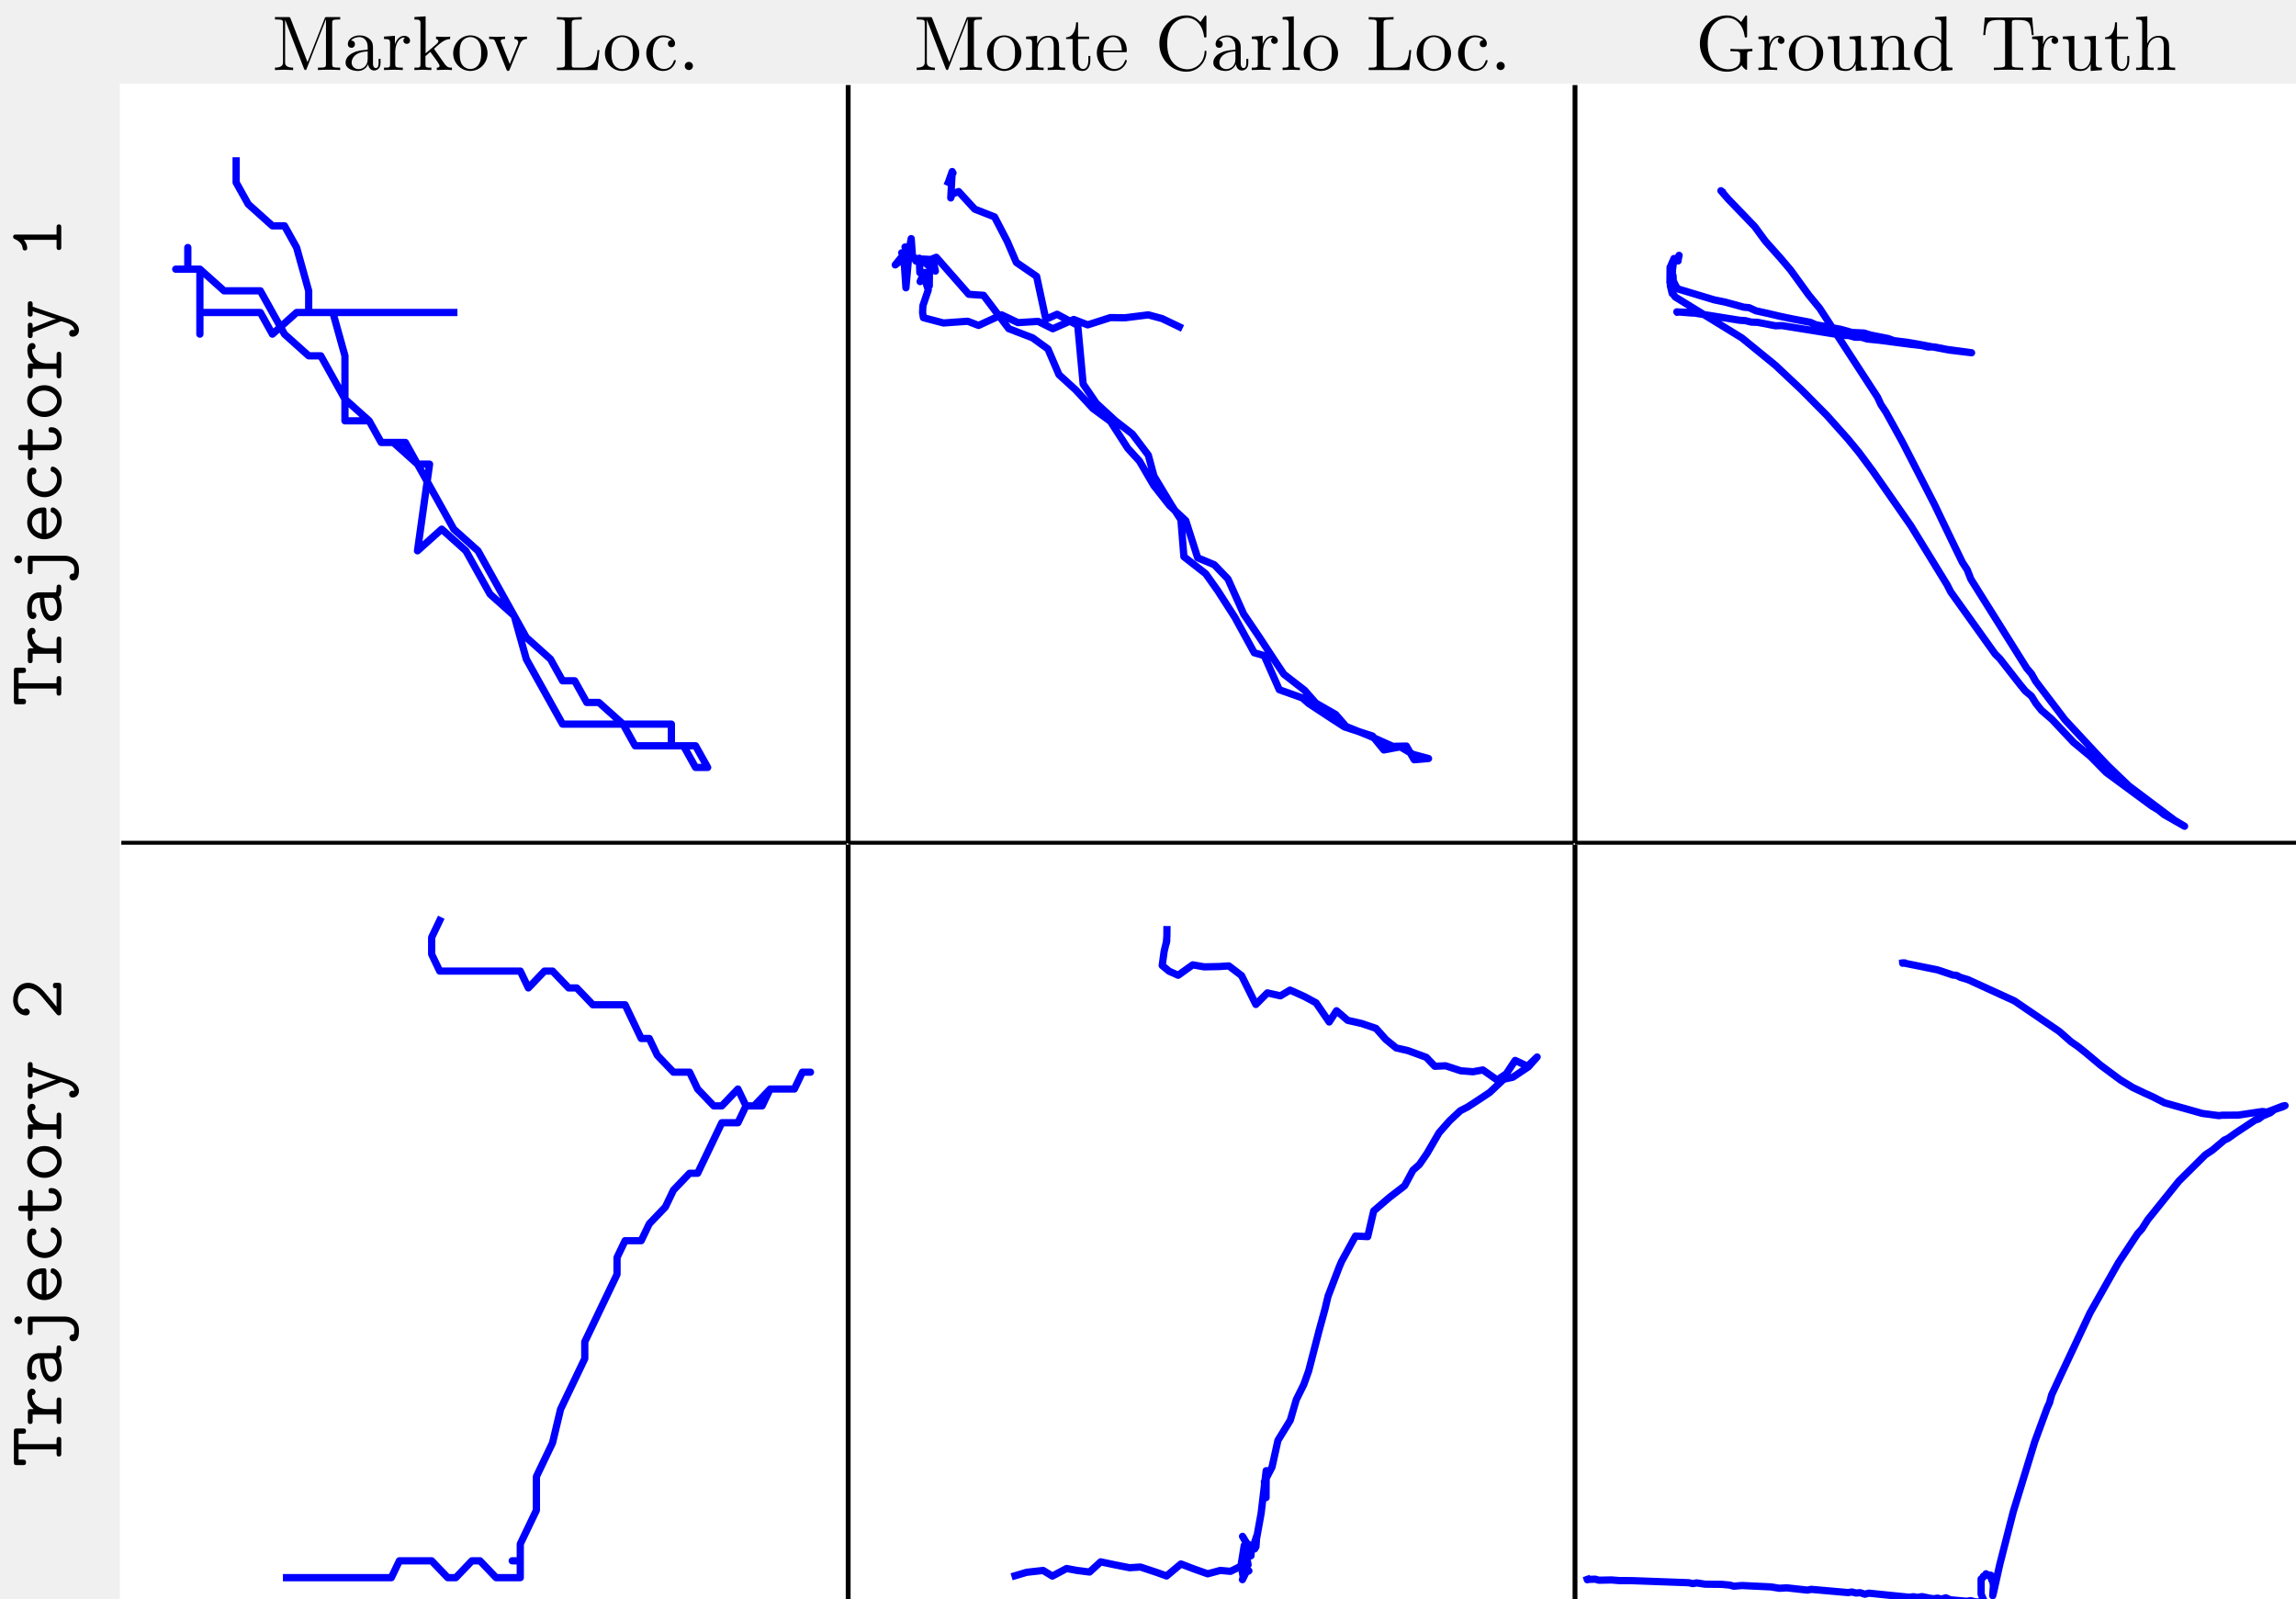
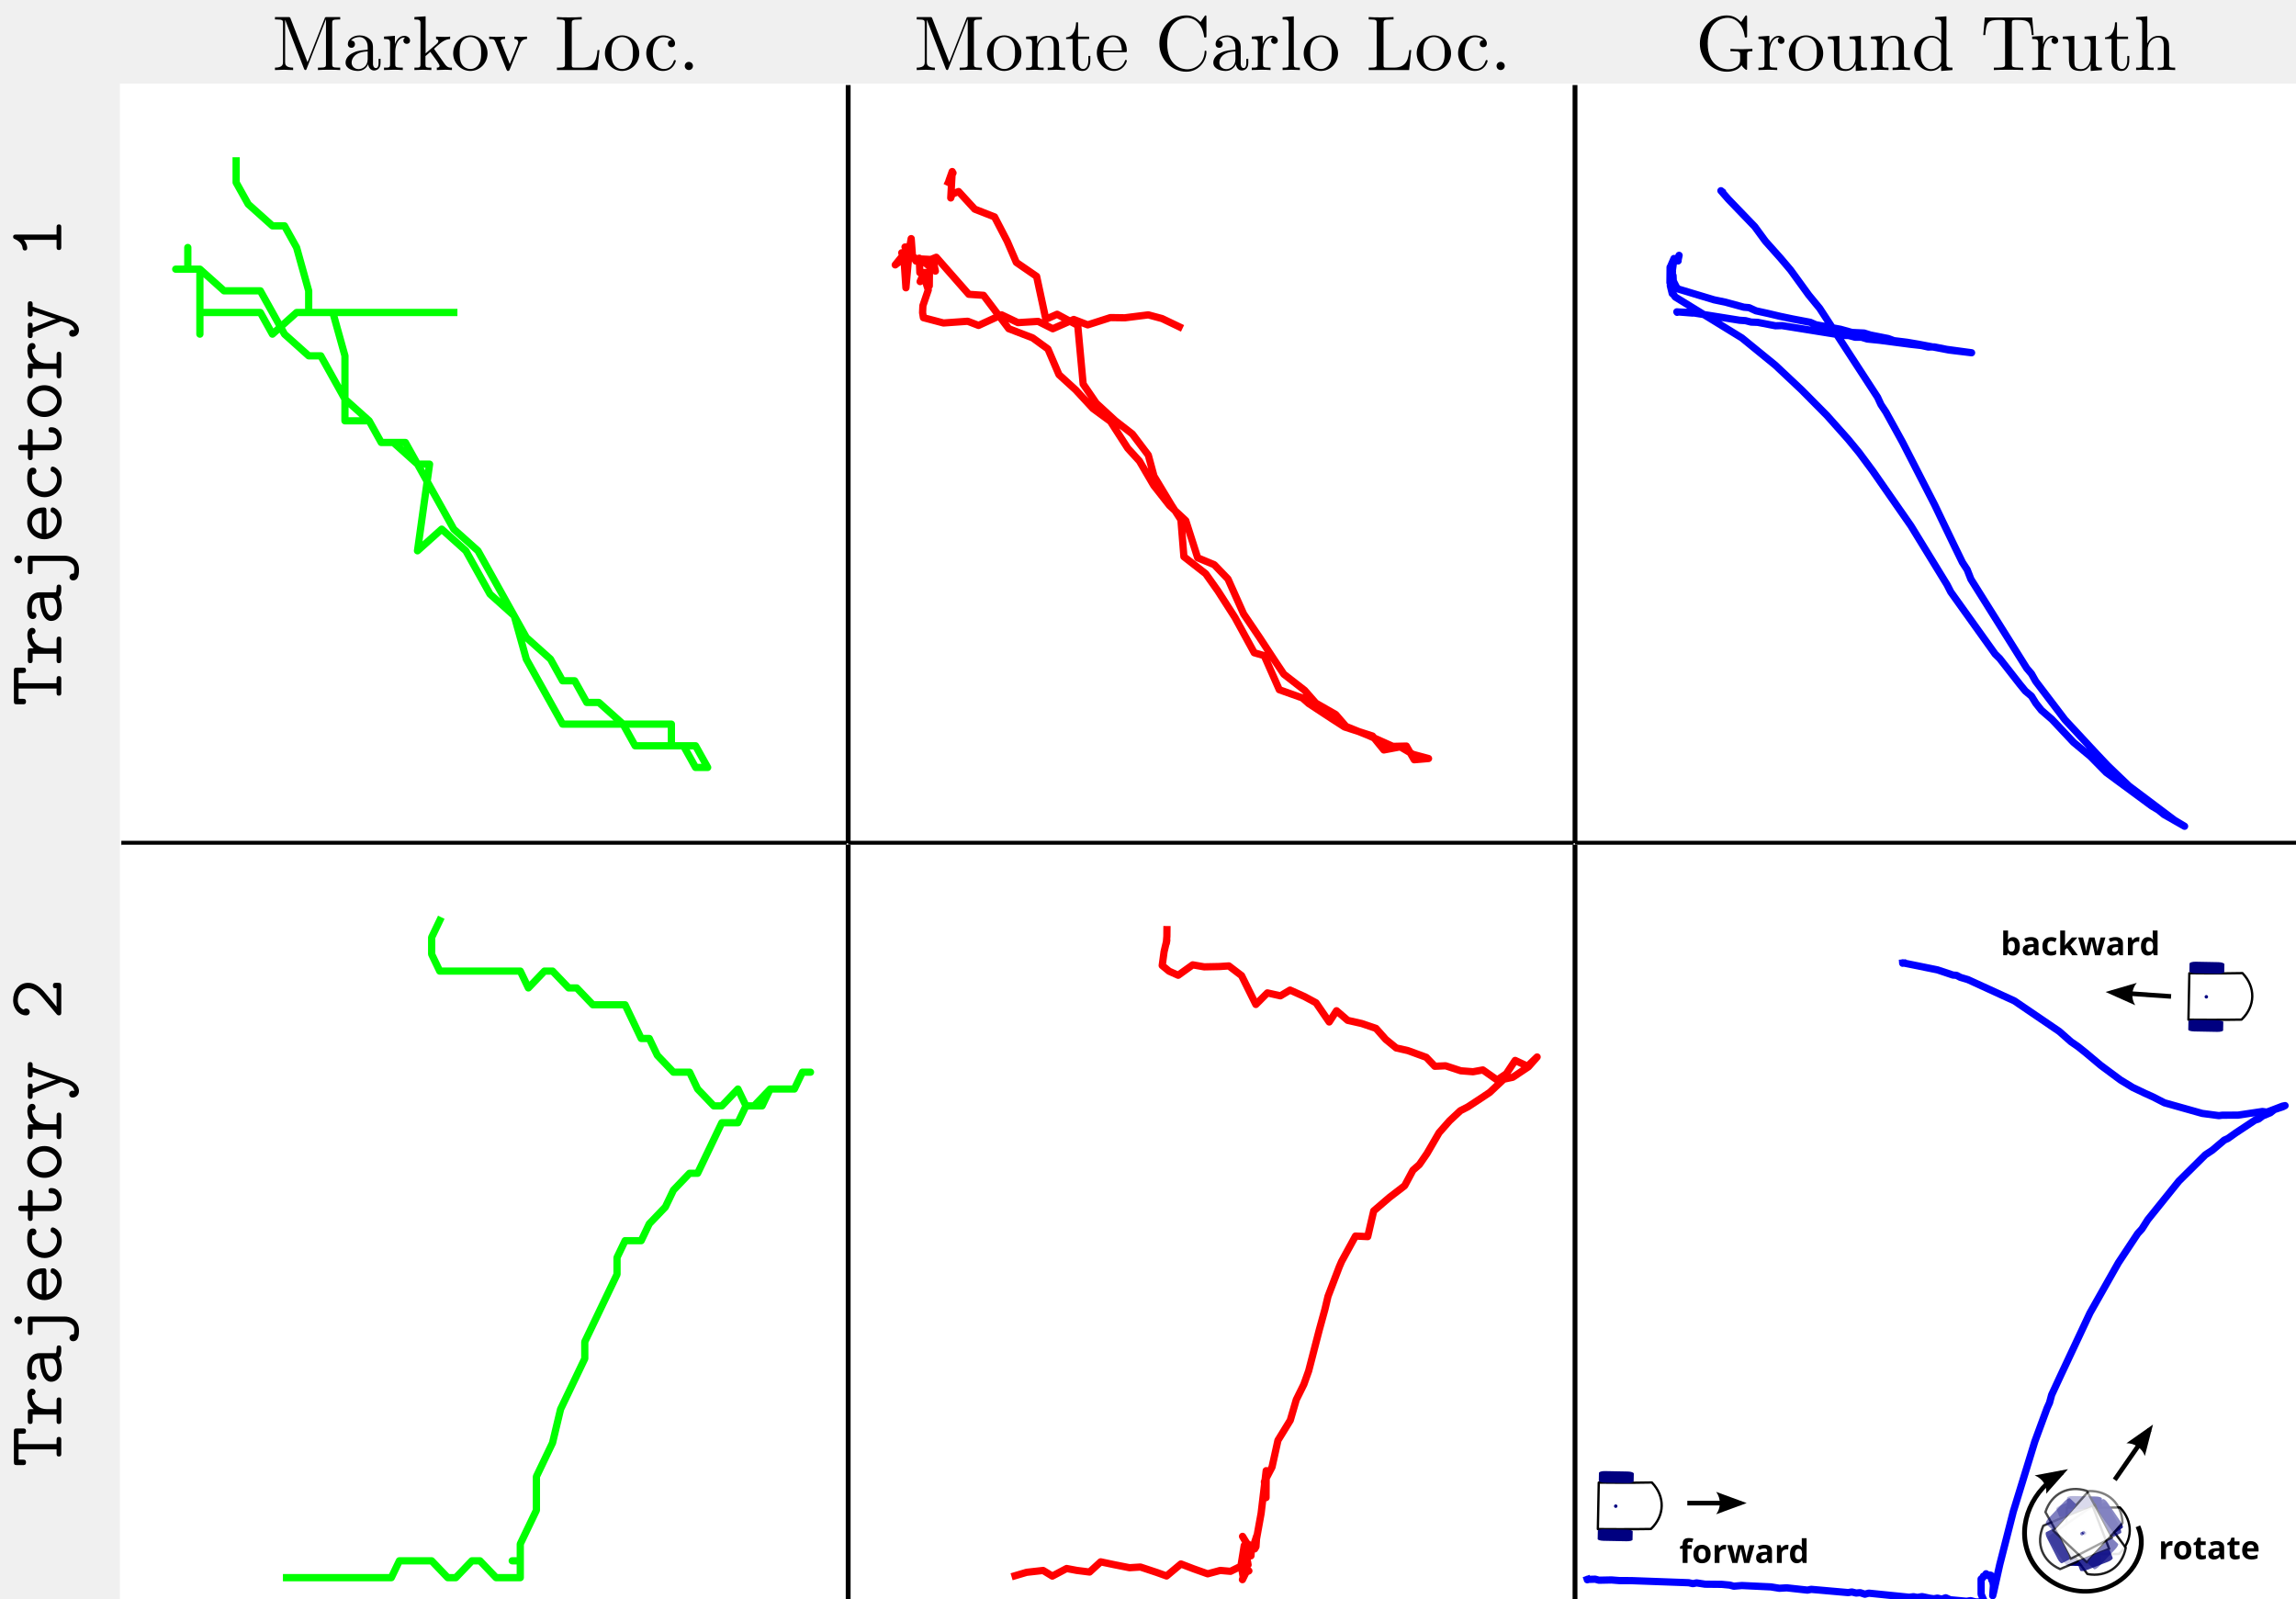
<svg xmlns="http://www.w3.org/2000/svg" height="165pt" version="1.1" viewBox="0 0 237 165" width="237pt" id="svg10149">
  <defs id="defs10151">
    <style type="text/css" id="style10153">
*{stroke-linecap:butt;stroke-linejoin:round;}
  </style>
+     <marker orient="auto" refY="0" refX="0" id="Arrow2Mend" style="overflow:visible">
+       <path id="path30488" style="fill-rule:evenodd;stroke-width:0.625;stroke-linejoin:round" d="M 8.719,4.034 -2.207,0.016 8.719,-4.002 c -1.745,2.372 -1.735,5.617 -6e-7,8.035 z" transform="scale(-0.6,-0.6)" />
+     </marker>
+     <marker orient="auto" refY="0" refX="0" id="Arrow2Mend-5" style="overflow:visible">
+       <path id="path30488-0" style="fill-rule:evenodd;stroke-width:0.625;stroke-linejoin:round" d="M 8.719,4.034 -2.207,0.016 8.719,-4.002 c -1.745,2.372 -1.735,5.617 -6e-7,8.035 z" transform="scale(-0.6,-0.6)" />
+     </marker>
+     <marker orient="auto" refY="0" refX="0" id="Arrow2Mend-0" style="overflow:visible">
+       <path id="path30488-5" style="fill-rule:evenodd;stroke-width:0.625;stroke-linejoin:round" d="M 8.719,4.034 -2.207,0.016 8.719,-4.002 c -1.745,2.372 -1.735,5.617 -6e-7,8.035 z" transform="scale(-0.6,-0.6)" />
+     </marker>
+     <marker orient="auto" refY="0" refX="0" id="marker4496" style="overflow:visible">
+       <path id="path4498" style="fill-rule:evenodd;stroke-width:0.625;stroke-linejoin:round" d="M 8.719,4.034 -2.207,0.016 8.719,-4.002 c -1.745,2.372 -1.735,5.617 -6e-7,8.035 z" transform="scale(-0.6,-0.6)" />
+     </marker>
  </defs>
  <g style="stroke-linecap:butt;stroke-linejoin:round" id="patch_1" transform="matrix(0.9479485,0,0,0.9479485,12.37212,8.624415)">
    <path id="path10157" style="fill:#ffffff;stroke-linecap:butt;stroke-linejoin:round" d="m 0,165.6 237.6,0 L 237.6,0 0,0 z" />
  </g>
  <g id="patch_2" style="stroke-linecap:butt;stroke-linejoin:round" transform="matrix(0.9479485,0,0,0.9479485,12.37212,8.624415)">
    <path d="m 0.16,82.72 78.987,0 0,-82.56 -78.987,0 z" style="fill:#ffffff;stroke-linecap:butt;stroke-linejoin:round" id="path10161" />
  </g>
-   <g id="line2d_1" style="stroke-linecap:butt;stroke-linejoin:round" transform="matrix(0.9479485,0,0,0.9479485,12.37212,8.624415)">
-     <path clip-path="url(#p90ae360fa2)" d="m 36.362,24.928 -1.316,0 -2.633,0 -1.317,0 -2.633,0 -1.317,0 -2.633,0 -1.316,0 -2.633,0 -1.317,0 -2.633,2.359 -1.317,-2.359 -2.633,0 -1.316,0 -2.633,0 0,0 0,2.359 0,0 0,-7.077 0,0 0,0 0,0 0,0 0,0 0,0 0,0 0,0 0,0 -1.316,0 0,0 0,0 0,-2.359 0,0 0,0 0,0 0,2.359 0,0 0,0 0,0 0,0 0,0 0,0 -1.316,0 0,0 1.316,0 0,0 0,0 0,0 1.316,0 2.633,2.359 1.316,0 2.633,0 2.633,4.718 2.633,2.359 1.316,0 1.317,2.359 1.316,2.359 2.633,2.359 1.317,2.359 1.316,0 2.633,2.359 1.316,2.359 1.317,2.359 1.316,2.359 2.633,2.359 1.317,2.359 1.316,2.359 1.316,2.359 1.317,2.359 2.633,2.359 1.316,2.359 1.317,0 1.316,2.359 1.317,0 2.633,2.359 1.317,2.359 2.633,0 2.633,0 1.316,2.359 1.317,0 -1.317,-2.359 -2.633,0 0,-2.359 -2.633,0 -2.633,0 -2.633,0 -1.317,0 -2.633,0 -1.316,-2.359 -1.317,-2.359 -1.316,-2.359 -1.317,-4.718 -2.633,-2.359 -1.317,-2.359 -1.316,-2.359 -2.633,-2.359 -2.633,2.359 1.316,-9.435 -1.316,0 -1.317,-2.359 -2.633,0 -1.317,-2.359 -2.633,0 0,-7.077 -1.316,-4.718 -2.633,0 0,-2.359 -1.317,-4.718 -1.316,-2.359 -1.316,0 -2.633,-2.359 -1.317,-2.359 0,0 0,0 0,0 0,0 0,0 0,-2.359" style="fill:none;stroke:#0000ff;stroke-width:0.791;stroke-linecap:square;stroke-linejoin:round" id="path10164" />
+   <g id="line2d_1" style="stroke-linecap:butt;stroke-linejoin:round;stroke:#00ff00;stroke-opacity:1" transform="matrix(0.9479485,0,0,0.9479485,12.37212,8.624415)">
+     <path clip-path="url(#p90ae360fa2)" d="m 36.362,24.928 -1.316,0 -2.633,0 -1.317,0 -2.633,0 -1.317,0 -2.633,0 -1.316,0 -2.633,0 -1.317,0 -2.633,2.359 -1.317,-2.359 -2.633,0 -1.316,0 -2.633,0 0,0 0,2.359 0,0 0,-7.077 0,0 0,0 0,0 0,0 0,0 0,0 0,0 0,0 0,0 -1.316,0 0,0 0,0 0,-2.359 0,0 0,0 0,0 0,2.359 0,0 0,0 0,0 0,0 0,0 0,0 -1.316,0 0,0 1.316,0 0,0 0,0 0,0 1.316,0 2.633,2.359 1.316,0 2.633,0 2.633,4.718 2.633,2.359 1.316,0 1.317,2.359 1.316,2.359 2.633,2.359 1.317,2.359 1.316,0 2.633,2.359 1.316,2.359 1.317,2.359 1.316,2.359 2.633,2.359 1.317,2.359 1.316,2.359 1.316,2.359 1.317,2.359 2.633,2.359 1.316,2.359 1.317,0 1.316,2.359 1.317,0 2.633,2.359 1.317,2.359 2.633,0 2.633,0 1.316,2.359 1.317,0 -1.317,-2.359 -2.633,0 0,-2.359 -2.633,0 -2.633,0 -2.633,0 -1.317,0 -2.633,0 -1.316,-2.359 -1.317,-2.359 -1.316,-2.359 -1.317,-4.718 -2.633,-2.359 -1.317,-2.359 -1.316,-2.359 -2.633,-2.359 -2.633,2.359 1.316,-9.435 -1.316,0 -1.317,-2.359 -2.633,0 -1.317,-2.359 -2.633,0 0,-7.077 -1.316,-4.718 -2.633,0 0,-2.359 -1.317,-4.718 -1.316,-2.359 -1.316,0 -2.633,-2.359 -1.317,-2.359 0,0 0,0 0,0 0,0 0,0 0,-2.359" style="fill:none;stroke:#00ff00;stroke-width:0.791;stroke-linecap:square;stroke-linejoin:round;stroke-opacity:1" id="path10164" />
  </g>
  <g id="patch_3" style="stroke-linecap:butt;stroke-linejoin:round" transform="matrix(0.9479485,0,0,0.9479485,12.37212,8.624415)">
    <path d="m 0.16,82.72 78.987,0" style="fill:none;stroke:#000000;stroke-width:0.527;stroke-linecap:butt;stroke-linejoin:round" id="path10167" />
  </g>
-   <g style="stroke-linecap:butt;stroke-linejoin:round" id="axes_2" transform="matrix(0.9479485,0,0,0.9479485,12.37212,8.624415)">
-     <g style="stroke-linecap:butt;stroke-linejoin:round" id="patch_5">
-       <path id="path10174" style="fill:#ffffff;stroke-linecap:butt;stroke-linejoin:round" d="m 79.307,82.72 78.986,0 0,-82.56 -78.986,0 z" />
-     </g>
-     <g style="stroke-linecap:butt;stroke-linejoin:round" id="line2d_2">
-       <path id="path10177" style="fill:none;stroke:#0000ff;stroke-width:0.791;stroke-linecap:square;stroke-linejoin:round" d="m 115.361,26.486 -1.876,-0.897 -1.497,-0.403 -2.556,0.319 -1.568,-0.022 -2.472,0.792 -1.524,-0.588 -2.28,1.012 -1.596,-0.802 -2.198,0.136 -1.784,-0.85 -2.504,1.154 -1.183,-0.455 -2.638,0.188 -2.184,-0.576 -0.091,-0.549 0.034,-0.758 0.586,-1.717 -0.542,-1.694 -0.346,0.787 0.618,-0.797 -0.036,-0.188 0.415,1.456 0.016,-1.472 -1.041,0.032 -0.066,-1.579 1.756,1.407 -0.275,-1.258 -1.814,-0.088 -0.023,0.256 -0.299,-0.465 -0.667,-1.089 0.052,0.5 0.2,0.543 -0.48,-1.026 0.812,1.017 -0.141,-1.927 -0.479,2.721 -0.548,-1.18 0.066,0.201 0.514,1.114 -0.184,-0.85 -1.106,0.854 0.92,-1.139 0.244,3.632 0.294,-3.318 0.157,-0.843 -0.429,0.299 1.79,1.143 1.491,-0.604 3.543,4.032 1.602,0.111 2.749,3.634 2.6,1 1.669,1.211 1.199,2.794 1.824,1.663 1.879,2.029 1.897,1.391 1.891,2.934 1.273,1.393 1.559,2.658 1.719,2.185 1.767,1.646 1.295,4.046 1.805,0.749 1.497,1.559 1.697,3.797 1.745,2.578 1.663,2.532 0.975,1.454 2.269,1.762 1.218,1.39 2.158,1.234 1.125,1.302 2.47,0.996 2.633,1.178 1.469,-0.035 0.855,1.49 1.56,-0.133 -1.696,-0.456 -1.383,-0.815 -1.787,0.338 -1.239,-1.52 -3.038,-0.982 -1.488,-0.96 -2.417,-1.591 -0.693,-0.612 -2.51,-0.892 -1.644,-3.711 -1.085,-0.315 -2.101,-3.842 -1.864,-2.904 -1.32,-1.86 -2.374,-1.855 -0.326,-4.023 -1.019,-1.573 -1.914,-3.177 -0.618,-2.288 -1.736,-2.297 -1.87,-1.458 -2.061,-1.897 -1.427,-2.086 -0.59,-6.389 -2.244,-1.209 -1.227,0.545 -1.006,-4.67 -2.209,-1.521 -0.998,-2.314 -1.374,-2.641 -2.159,-0.846 -1.756,-1.916 -0.72,0.29 -0.133,0.408 0.158,-2.874 -0.365,1.022 0.451,-0.875 -0.5,1.028" clip-path="url(#p421d7a0af2)" />
-     </g>
-     <g style="stroke-linecap:butt;stroke-linejoin:round" id="patch_6">
-       <path id="path10180" style="fill:none;stroke:#000000;stroke-width:0.527;stroke-linecap:butt;stroke-linejoin:round" d="m 79.307,82.72 78.986,0" />
-     </g>
-     <g style="stroke-linecap:butt;stroke-linejoin:round" id="patch_7">
-       <path id="path10183" style="fill:none;stroke:#000000;stroke-width:0.527;stroke-linecap:butt;stroke-linejoin:round" d="m 79.307,82.72 0,-82.56" />
-     </g>
+   <g id="patch_5" style="stroke-linecap:butt;stroke-linejoin:round" transform="matrix(0.9479485,0,0,0.9479485,12.37212,8.624415)">
+     <path d="m 79.307,82.72 78.986,0 0,-82.56 -78.986,0 z" style="fill:#ffffff;stroke-linecap:butt;stroke-linejoin:round" id="path10174" />
+   </g>
+   <g id="line2d_2" style="stroke-linecap:butt;stroke-linejoin:round;stroke:#ff0000;stroke-opacity:1" transform="matrix(0.9479485,0,0,0.9479485,12.37212,8.624415)">
+     <path clip-path="url(#p421d7a0af2)" d="m 115.361,26.486 -1.876,-0.897 -1.497,-0.403 -2.556,0.319 -1.568,-0.022 -2.472,0.792 -1.524,-0.588 -2.28,1.012 -1.596,-0.802 -2.198,0.136 -1.784,-0.85 -2.504,1.154 -1.183,-0.455 -2.638,0.188 -2.184,-0.576 -0.091,-0.549 0.034,-0.758 0.586,-1.717 -0.542,-1.694 -0.346,0.787 0.618,-0.797 -0.036,-0.188 0.415,1.456 0.016,-1.472 -1.041,0.032 -0.066,-1.579 1.756,1.407 -0.275,-1.258 -1.814,-0.088 -0.023,0.256 -0.299,-0.465 -0.667,-1.089 0.052,0.5 0.2,0.543 -0.48,-1.026 0.812,1.017 -0.141,-1.927 -0.479,2.721 -0.548,-1.18 0.066,0.201 0.514,1.114 -0.184,-0.85 -1.106,0.854 0.92,-1.139 0.244,3.632 0.294,-3.318 0.157,-0.843 -0.429,0.299 1.79,1.143 1.491,-0.604 3.543,4.032 1.602,0.111 2.749,3.634 2.6,1 1.669,1.211 1.199,2.794 1.824,1.663 1.879,2.029 1.897,1.391 1.891,2.934 1.273,1.393 1.559,2.658 1.719,2.185 1.767,1.646 1.295,4.046 1.805,0.749 1.497,1.559 1.697,3.797 1.745,2.578 1.663,2.532 0.975,1.454 2.269,1.762 1.218,1.39 2.158,1.234 1.125,1.302 2.47,0.996 2.633,1.178 1.469,-0.035 0.855,1.49 1.56,-0.133 -1.696,-0.456 -1.383,-0.815 -1.787,0.338 -1.239,-1.52 -3.038,-0.982 -1.488,-0.96 -2.417,-1.591 -0.693,-0.612 -2.51,-0.892 -1.644,-3.711 -1.085,-0.315 -2.101,-3.842 -1.864,-2.904 -1.32,-1.86 -2.374,-1.855 -0.326,-4.023 -1.019,-1.573 -1.914,-3.177 -0.618,-2.288 -1.736,-2.297 -1.87,-1.458 -2.061,-1.897 -1.427,-2.086 -0.59,-6.389 -2.244,-1.209 -1.227,0.545 -1.006,-4.67 -2.209,-1.521 -0.998,-2.314 -1.374,-2.641 -2.159,-0.846 -1.756,-1.916 -0.72,0.29 -0.133,0.408 0.158,-2.874 -0.365,1.022 0.451,-0.875 -0.5,1.028" style="fill:none;stroke:#ff0000;stroke-width:0.791;stroke-linecap:square;stroke-linejoin:round;stroke-opacity:1" id="path10177" />
+   </g>
+   <g id="patch_6" style="stroke-linecap:butt;stroke-linejoin:round" transform="matrix(0.9479485,0,0,0.9479485,12.37212,8.624415)">
+     <path d="m 79.307,82.72 78.986,0" style="fill:none;stroke:#000000;stroke-width:0.527;stroke-linecap:butt;stroke-linejoin:round" id="path10180" />
+   </g>
+   <g id="patch_7" style="stroke-linecap:butt;stroke-linejoin:round" transform="matrix(0.9479485,0,0,0.9479485,12.37212,8.624415)">
+     <path d="m 79.307,82.72 0,-82.56" style="fill:none;stroke:#000000;stroke-width:0.527;stroke-linecap:butt;stroke-linejoin:round" id="path10183" />
  </g>
  <g style="stroke-linecap:butt;stroke-linejoin:round" id="axes_3" transform="matrix(0.9479485,0,0,0.9479485,12.37212,8.624415)">
    <g style="stroke-linecap:butt;stroke-linejoin:round" id="patch_8">
      <path id="path10187" style="fill:#ffffff;stroke-linecap:butt;stroke-linejoin:round" d="m 158.453,82.72 78.987,0 0,-82.56 -78.987,0 z" />
    </g>
    <g style="stroke-linecap:butt;stroke-linejoin:round" id="line2d_3">
      <path id="path10190" style="fill:none;stroke:#0000ff;stroke-width:0.791;stroke-linecap:square;stroke-linejoin:round" d="m 170.958,24.967 -1.416,-0.11 0,0 0,0 0.035,0.056 -0.025,-0.045 1.499,0.057 5.323,0.848 0.646,0.045 0.612,0.156 0.712,0.028 1.932,0.372 0.713,-0.019 6.648,1.066 0.624,0.013 0.68,0.185 0.694,0.002 0.65,0.197 1.323,0.132 3.338,0.436 1.247,0.14 0.721,0.163 0.657,-0.014 1.344,0.267 2.721,0.37 -2.453,-0.295 0,0 -3.327,-0.635 -1.259,-0.213 -1.412,-0.173 -0.626,-0.231 -1.941,-0.384 -0.685,-0.215 -1.333,-0.065 -1.248,-0.349 -2.665,-0.487 -0.615,-0.268 -1.944,-0.37 -1.361,-0.286 -1.293,-0.306 -1.313,-0.288 -0.754,-0.345 -0.572,-0.051 -2,-0.546 -1.251,-0.26 -3.903,-1.177 -0.182,-0.193 -0.344,-0.68 -0.027,-0.583 -0.078,-0.13 0.013,-0.349 -0.045,-0.208 0.05,0.016 0.134,-0.952 0.222,-0.169 0.256,0.194 -0.009,-0.094 0.115,-0.514 -0.211,0.455 0,0 -0.014,0.112 -0.328,-0.224 -0.396,0.916 0.028,0.078 -0.058,-0.048 -0.017,1.687 0.118,-0.07 -0.01,0.134 0.03,0.065 -0.099,0.19 0.212,0.867 0.082,-0.037 0.019,0.085 0.222,0.324 7.256,4.455 3.651,2.977 2.86,2.69 2.763,2.789 2.3,2.582 1.185,1.44 1.506,2.029 4.144,5.952 3.937,6.42 0.401,0.783 4.837,6.765 0.49,0.48 2.193,2.804 0.604,0.738 0.663,0.556 0.485,0.785 0.601,0.756 1.141,0.986 2.348,2.498 1.859,1.549 1.713,1.741 4.956,3.654 0.716,0.426 0.615,0.5 2.241,1.275 -1.104,-0.664 -4.955,-3.727 -2.297,-2.203 -1.239,-1.311 -3.426,-3.687 -3.198,-4.205 -0.451,-0.802 -0.517,-0.606 -6.077,-9.69 -0.411,-1.046 -0.517,-0.791 -0.86,-1.767 -1.371,-2.846 -0.787,-1.646 -3.499,-6.82 -1.815,-3.292 -0.538,-0.812 -0.367,-0.796 -4.892,-7.518 -1.413,-2.168 -1.192,-1.449 -1.974,-2.72 -1.1,-1.299 -1.642,-1.839 -1.16,-1.584 -2.865,-2.975 -0.82,-0.937 0.019,0.015" clip-path="url(#p137b1f5ecb)" />
    </g>
    <g style="stroke-linecap:butt;stroke-linejoin:round" id="patch_9">
      <path id="path10193" style="fill:none;stroke:#000000;stroke-width:0.527;stroke-linecap:butt;stroke-linejoin:round" d="m 158.453,82.72 78.987,0" />
    </g>
    <g style="stroke-linecap:butt;stroke-linejoin:round" id="patch_10">
      <path id="path10196" style="fill:none;stroke:#000000;stroke-width:0.527;stroke-linecap:butt;stroke-linejoin:round" d="m 158.453,82.72 0,-82.56" />
    </g>
  </g>
  <g id="patch_11" style="stroke-linecap:butt;stroke-linejoin:round" transform="matrix(0.9479485,0,0,0.9479485,12.37212,8.624415)">
    <path d="m 0.16,165.44 78.987,0 0,-82.56 -78.987,0 z" style="fill:#ffffff;stroke-linecap:butt;stroke-linejoin:round" id="path10200" />
  </g>
-   <g id="line2d_4" style="stroke-linecap:butt;stroke-linejoin:round" transform="matrix(0.9479485,0,0,0.9479485,12.37212,8.624415)">
-     <path clip-path="url(#pa686ad876d)" d="m 18.151,162.688 1.755,0 0.878,0 1.755,0 0.878,0 1.755,0 1.755,0 0.878,0 1.755,0 0.878,-1.835 1.755,0 1.755,0 1.755,1.835 0.878,0 1.755,-1.835 0.878,0 1.755,1.835 0.878,0 1.755,0 0,0 0,0 0,0 0,0 0,0 0,-1.835 0,0 0,0 0,0 0,0 0,0 0,0 0,0 0,0 0,0 -0.878,0 0.878,0 0,0 0,0 0,0 0,0 0,0 0,0 0,0 0,0 0,0 0,0 0,0 0,0 0,0 0,0 0,0 0,0 0,-1.834 0.878,-1.835 0.878,-1.835 0,-3.669 0.878,-1.835 0.878,-1.834 0.878,-3.67 0.878,-1.834 0.878,-1.835 0.878,-1.835 0,-1.834 1.755,-3.67 0.878,-1.834 0.878,-1.835 0,-1.835 0.878,-1.834 1.755,0 0.878,-1.835 1.755,-1.835 0.878,-1.834 1.755,-1.835 0.878,0 0.878,-1.835 0.878,-1.834 0.878,-1.835 1.755,0 0.878,-1.835 0.878,0 1.755,-1.834 0.878,0 1.755,0 0.878,-1.835 0.878,0 -0.878,0 -0.878,1.835 -1.755,0 -0.878,0 -0.878,1.834 -1.755,0 -0.878,-1.834 -1.755,1.834 -0.878,0 -1.755,-1.834 -0.878,-1.835 -1.755,0 -1.755,-1.835 -0.878,-1.834 -0.878,0 -1.755,-3.67 -1.755,0 -0.878,0 -0.878,0 -1.755,-1.834 -0.878,0 -1.755,-1.835 -0.878,0 -1.755,1.835 -0.878,-1.835 -1.755,0 -0.878,0 -1.755,0 -1.755,0 -0.878,0 -1.755,0 -0.878,-1.835 0,0 0,-1.835 0,0 0.878,-1.835 0,0" style="fill:none;stroke:#0000ff;stroke-width:0.791;stroke-linecap:square;stroke-linejoin:round" id="path10203" />
+   <g id="line2d_4" style="stroke-linecap:butt;stroke-linejoin:round;stroke:#00ff00;stroke-opacity:1" transform="matrix(0.9479485,0,0,0.9479485,12.37212,8.624415)">
+     <path clip-path="url(#pa686ad876d)" d="m 18.151,162.688 1.755,0 0.878,0 1.755,0 0.878,0 1.755,0 1.755,0 0.878,0 1.755,0 0.878,-1.835 1.755,0 1.755,0 1.755,1.835 0.878,0 1.755,-1.835 0.878,0 1.755,1.835 0.878,0 1.755,0 0,0 0,0 0,0 0,0 0,0 0,-1.835 0,0 0,0 0,0 0,0 0,0 0,0 0,0 0,0 0,0 -0.878,0 0.878,0 0,0 0,0 0,0 0,0 0,0 0,0 0,0 0,0 0,0 0,0 0,0 0,0 0,0 0,0 0,0 0,0 0,-1.834 0.878,-1.835 0.878,-1.835 0,-3.669 0.878,-1.835 0.878,-1.834 0.878,-3.67 0.878,-1.834 0.878,-1.835 0.878,-1.835 0,-1.834 1.755,-3.67 0.878,-1.834 0.878,-1.835 0,-1.835 0.878,-1.834 1.755,0 0.878,-1.835 1.755,-1.835 0.878,-1.834 1.755,-1.835 0.878,0 0.878,-1.835 0.878,-1.834 0.878,-1.835 1.755,0 0.878,-1.835 0.878,0 1.755,-1.834 0.878,0 1.755,0 0.878,-1.835 0.878,0 -0.878,0 -0.878,1.835 -1.755,0 -0.878,0 -0.878,1.834 -1.755,0 -0.878,-1.834 -1.755,1.834 -0.878,0 -1.755,-1.834 -0.878,-1.835 -1.755,0 -1.755,-1.835 -0.878,-1.834 -0.878,0 -1.755,-3.67 -1.755,0 -0.878,0 -0.878,0 -1.755,-1.834 -0.878,0 -1.755,-1.835 -0.878,0 -1.755,1.835 -0.878,-1.835 -1.755,0 -0.878,0 -1.755,0 -1.755,0 -0.878,0 -1.755,0 -0.878,-1.835 0,0 0,-1.835 0,0 0.878,-1.835 0,0" style="fill:none;stroke:#00ff00;stroke-width:0.791;stroke-linecap:square;stroke-linejoin:round;stroke-opacity:1" id="path10203" />
  </g>
  <g id="patch_14" style="stroke-linecap:butt;stroke-linejoin:round" transform="matrix(0.9479485,0,0,0.9479485,12.37212,8.624415)">
    <path d="m 79.307,165.44 78.986,0 0,-82.56 -78.986,0 z" style="fill:#ffffff;stroke-linecap:butt;stroke-linejoin:round" id="path10213" />
  </g>
-   <g id="line2d_5" style="stroke-linecap:butt;stroke-linejoin:round" transform="matrix(0.9479485,0,0,0.9479485,12.37212,8.624415)">
-     <path clip-path="url(#p937e148fbe)" d="m 97.481,162.478 1.258,-0.372 1.796,-0.202 1.003,0.612 1.557,-0.825 1.105,0.208 1.392,0.176 1.211,-1.11 1.496,0.315 1.644,0.325 1.188,-0.074 1.784,0.591 1.062,0.382 1.564,-1.307 1.369,0.525 1.544,0.548 1.369,-0.37 1.119,0.099 1.024,-0.507 0.367,0.153 0.606,0.305 -0.304,0.141 -0.398,0.813 0.314,-0.888 -0.387,-0.911 0.305,0.253 0.769,-2.103 -0.072,1.053 -0.409,-0.579 0.125,-0.401 -0.687,2.555 0.124,0.731 -0.034,-0.502 0.13,-0.477 0.06,-0.374 0.087,-0.642 -0.052,-0.214 0.049,0.729 0.197,-0.404 0.098,0.561 -0.755,-0.03 0.335,-2.075 0.279,-0.236 -0.463,-0.757 0.383,0.656 0.247,0.387 -0.029,-0.207 0.63,0.502 -0.132,-0.021 0.442,-1.357 -0.08,1.167 -0.139,0.236 0.701,-3.872 0.552,-4.645 -0.016,2.935 -0.18,-1.732 0.832,-1.599 0.645,-2.906 1.342,-2.185 0.655,-2.247 0.821,-1.657 0.528,-1.48 1.145,-4.427 0.632,-2.303 0.326,-1.376 1.233,-3.229 0.251,-0.581 1.511,-2.761 1.332,0.062 0.65,-2.795 1.715,-1.474 1.655,-1.272 0.904,-1.69 0.693,-0.607 0.834,-1.209 1.317,-2.264 1.145,-1.302 1.176,-1.098 0.817,-0.418 1.388,-0.911 0.989,-0.661 1.526,-1.439 0.983,-0.21 1.703,-1.137 0.95,-1.073 -1.043,1.005 -1.346,-0.63 -0.961,1.449 -0.996,0.685 -1.564,-1.098 -1.071,0.197 -1.332,-0.105 -1.655,-0.544 -1.174,0.052 -0.929,-0.974 -1.991,-0.729 -1.279,-0.291 -1.142,-0.933 -1.063,-1.199 -1.557,-0.529 -1.524,-0.345 -1.217,-1.046 -0.795,1.225 -1.435,-2.089 -1.247,-0.673 -1.581,-0.713 -1.05,0.627 -1.418,-0.32 -1.256,1.259 -1.559,-3.143 -1.383,-1.054 -1.029,0.068 -1.659,0.033 -1.246,-0.217 -1.583,1.134 -0.993,-0.445 -0.747,-0.618 0.204,-1.505 0.297,-1.25 -0.055,0.333 0.063,-0.756 0.007,-0.726" style="fill:none;stroke:#0000ff;stroke-width:0.791;stroke-linecap:square;stroke-linejoin:round" id="path10216" />
+   <g id="line2d_5" style="stroke-linecap:butt;stroke-linejoin:round;fill:none;stroke:#ff0000;stroke-opacity:1" transform="matrix(0.9479485,0,0,0.9479485,12.37212,8.624415)">
+     <path clip-path="url(#p937e148fbe)" d="m 97.481,162.478 1.258,-0.372 1.796,-0.202 1.003,0.612 1.557,-0.825 1.105,0.208 1.392,0.176 1.211,-1.11 1.496,0.315 1.644,0.325 1.188,-0.074 1.784,0.591 1.062,0.382 1.564,-1.307 1.369,0.525 1.544,0.548 1.369,-0.37 1.119,0.099 1.024,-0.507 0.367,0.153 0.606,0.305 -0.304,0.141 -0.398,0.813 0.314,-0.888 -0.387,-0.911 0.305,0.253 0.769,-2.103 -0.072,1.053 -0.409,-0.579 0.125,-0.401 -0.687,2.555 0.124,0.731 -0.034,-0.502 0.13,-0.477 0.06,-0.374 0.087,-0.642 -0.052,-0.214 0.049,0.729 0.197,-0.404 0.098,0.561 -0.755,-0.03 0.335,-2.075 0.279,-0.236 -0.463,-0.757 0.383,0.656 0.247,0.387 -0.029,-0.207 0.63,0.502 -0.132,-0.021 0.442,-1.357 -0.08,1.167 -0.139,0.236 0.701,-3.872 0.552,-4.645 -0.016,2.935 -0.18,-1.732 0.832,-1.599 0.645,-2.906 1.342,-2.185 0.655,-2.247 0.821,-1.657 0.528,-1.48 1.145,-4.427 0.632,-2.303 0.326,-1.376 1.233,-3.229 0.251,-0.581 1.511,-2.761 1.332,0.062 0.65,-2.795 1.715,-1.474 1.655,-1.272 0.904,-1.69 0.693,-0.607 0.834,-1.209 1.317,-2.264 1.145,-1.302 1.176,-1.098 0.817,-0.418 1.388,-0.911 0.989,-0.661 1.526,-1.439 0.983,-0.21 1.703,-1.137 0.95,-1.073 -1.043,1.005 -1.346,-0.63 -0.961,1.449 -0.996,0.685 -1.564,-1.098 -1.071,0.197 -1.332,-0.105 -1.655,-0.544 -1.174,0.052 -0.929,-0.974 -1.991,-0.729 -1.279,-0.291 -1.142,-0.933 -1.063,-1.199 -1.557,-0.529 -1.524,-0.345 -1.217,-1.046 -0.795,1.225 -1.435,-2.089 -1.247,-0.673 -1.581,-0.713 -1.05,0.627 -1.418,-0.32 -1.256,1.259 -1.559,-3.143 -1.383,-1.054 -1.029,0.068 -1.659,0.033 -1.246,-0.217 -1.583,1.134 -0.993,-0.445 -0.747,-0.618 0.204,-1.505 0.297,-1.25 -0.055,0.333 0.063,-0.756 0.007,-0.726" style="fill:none;stroke:#ff0000;stroke-width:0.791;stroke-linecap:square;stroke-linejoin:round;stroke-opacity:1" id="path10216" />
  </g>
  <g id="patch_16" style="stroke-linecap:butt;stroke-linejoin:round" transform="matrix(0.9479485,0,0,0.9479485,12.37212,8.624415)">
    <path d="m 79.307,165.44 0,-82.56" style="fill:none;stroke:#000000;stroke-width:0.527;stroke-linecap:butt;stroke-linejoin:round" id="path10222" />
  </g>
  <g id="patch_17" style="stroke-linecap:butt;stroke-linejoin:round" transform="matrix(0.9479485,0,0,0.9479485,12.37212,8.624415)">
    <path d="m 158.453,165.44 78.987,0 0,-82.56 -78.987,0 z" style="fill:#ffffff;stroke-linecap:butt;stroke-linejoin:round" id="path10226" />
  </g>
  <g id="line2d_6" style="stroke-linecap:butt;stroke-linejoin:round" transform="matrix(0.9479485,0,0,0.9479485,12.37212,8.624415)">
    <path clip-path="url(#p1c0c289916)" d="m 159.793,162.883 0.01,0.028 0,0 0,0 -0.007,-0.045 -0.004,0.008 0,0 0.002,0.043 -0.004,-0.041 0,0 0.004,-0.006 0,0 0,0 0,0.034 -0.001,-0.026 0,0 0.862,-0.024 0.403,0.112 1.363,-0.028 0.863,0.069 1.295,0.004 6.255,0.228 0.459,0.1 0.395,-0.082 0.928,0.141 1.819,0.018 0.867,0.081 0.441,0.12 0.883,-0.073 3.164,0.15 0.911,0.149 0.802,-0.047 2.268,0.248 0.395,-0.085 4.04,0.356 0.385,-0.07 0.471,0.118 0.443,-0.041 0.51,0.167 0.425,-0.113 4.408,0.446 0.462,-0.061 0.427,0.082 0.504,-0.093 0.853,0.178 0.436,0.058 0.393,-0.072 0.463,0.114 0.433,-0.149 0.49,0.215 1.783,0.166 0.437,-0.073 0.505,0.14 1.074,0.025 -0.119,-0.146 -0.313,-0.71 -0.004,-1.658 0.167,-0.131 0.086,-0.18 0.025,0.022 0.202,-0.109 0.061,-0.175 0.275,0.212 0.158,-0.064 -0.019,-0.007 0.112,0.022 0.097,0.519 0.075,-0.059 0.018,0.092 0.084,0.573 -0.077,1.096 0.093,-0.361 0.674,-3.023 1.47,-5.756 2.346,-7.639 1.338,-3.637 0.267,-0.591 0.229,-0.853 0.919,-1.985 3.254,-6.935 3.094,-5.467 2.107,-3.185 0.452,-0.493 0.647,-1.015 1.913,-2.377 1.472,-1.827 2.882,-2.859 0.756,-0.498 1.304,-1.102 0.389,-0.176 0.869,-0.615 1.624,-1.073 0.459,-0.308 0.387,-0.122 0.461,-0.345 0.822,-0.337 0.442,-0.348 0.894,-0.297 0.271,-0.136 -0.273,0.057 0,0 -1.698,0.65 -0.494,-0.068 -2.649,0.396 -1.734,0.009 -0.358,0.046 -1.816,-0.241 -4.114,-1.157 -1.24,-0.638 -0.891,-0.402 -1.312,-0.623 -1.347,-0.821 -2.156,-1.6 -1.648,-1.384 -0.809,-0.647 -0.77,-0.53 -1.274,-1.123 -4.889,-3.327 -5.056,-2.315 -0.827,-0.247 -0.424,-0.222 -0.385,-0.029 -1.692,-0.567 -3.775,-0.766 -0.005,0.047 -0.001,-0.017" style="fill:none;stroke:#0000ff;stroke-width:0.791;stroke-linecap:square;stroke-linejoin:round" id="path10229" />
  </g>
  <g id="patch_19" style="stroke-linecap:butt;stroke-linejoin:round" transform="matrix(0.9479485,0,0,0.9479485,12.37212,8.624415)">
    <path d="m 158.453,165.44 0,-82.56" style="fill:none;stroke:#000000;stroke-width:0.527;stroke-linecap:butt;stroke-linejoin:round" id="path10235" />
  </g>
  <defs id="defs10237">
    <clipPath id="p137b1f5ecb">
      <rect height="82.56" width="78.987" x="158.453" y="0.16" id="rect10240" />
    </clipPath>
    <clipPath id="p90ae360fa2">
      <rect height="82.56" width="78.987" x="0.16" y="0.16" id="rect10243" />
    </clipPath>
    <clipPath id="p421d7a0af2">
      <rect height="82.56" width="78.987" x="79.307" y="0.16" id="rect10246" />
    </clipPath>
    <clipPath id="p1c0c289916">
      <rect height="82.56" width="78.987" x="158.453" y="82.88" id="rect10249" />
    </clipPath>
    <clipPath id="pa686ad876d">
      <rect height="82.56" width="78.987" x="0.16" y="82.88" id="rect10252" />
    </clipPath>
    <clipPath id="p937e148fbe">
      <rect height="82.56" width="78.987" x="79.307" y="82.88" id="rect10255" />
    </clipPath>
  </defs>
  <text xml:space="preserve" style="font-size:8px;font-style:normal;font-variant:normal;font-weight:normal;font-stretch:normal;line-height:125%;letter-spacing:0px;word-spacing:0px;fill:#000000;fill-opacity:1;stroke:none;font-family:Latin Modern Roman;-inkscape-font-specification:Latin Modern Roman" x="28.085" y="7.231" id="text10393">
    <tspan id="tspan10395" x="28.085" y="7.231">Markov Loc.</tspan>
  </text>
  <text xml:space="preserve" style="font-size:8px;font-style:normal;font-variant:normal;font-weight:normal;font-stretch:normal;line-height:125%;letter-spacing:0px;word-spacing:0px;fill:#000000;fill-opacity:1;stroke:none;font-family:Latin Modern Roman;-inkscape-font-specification:Latin Modern Roman" x="94.33" y="7.231" id="text10393-6">
    <tspan id="tspan10395-9" x="94.33" y="7.231">Monte Carlo Loc.</tspan>
  </text>
  <text xml:space="preserve" style="font-size:8px;font-style:normal;font-variant:normal;font-weight:normal;font-stretch:normal;line-height:125%;letter-spacing:0px;word-spacing:0px;fill:#000000;fill-opacity:1;stroke:none;font-family:Latin Modern Roman;-inkscape-font-specification:Latin Modern Roman" x="175.011" y="7.231" id="text10393-6-2">
    <tspan id="tspan10395-9-2" x="175.011" y="7.231">Ground Truth</tspan>
  </text>
  <text xml:space="preserve" style="font-size:8px;font-style:normal;font-variant:normal;font-weight:normal;font-stretch:normal;line-height:125%;letter-spacing:0px;word-spacing:0px;fill:#000000;fill-opacity:1;stroke:none;font-family:Latin Modern Roman;-inkscape-font-specification:Latin Modern Roman" x="-72.897" y="6.322" id="text10393-7" transform="matrix(0,-1,1,0,0,0)">
    <tspan id="tspan10395-95" x="-72.897" y="6.322" style="font-style:normal;font-variant:normal;font-weight:normal;font-stretch:normal;font-family:Latin Modern Mono;-inkscape-font-specification:Latin Modern Mono">Trajectory 1</tspan>
  </text>
  <text xml:space="preserve" style="font-size:8px;font-style:normal;font-variant:normal;font-weight:normal;font-stretch:normal;line-height:125%;letter-spacing:0px;word-spacing:0px;fill:#000000;fill-opacity:1;stroke:none;font-family:Latin Modern Roman;-inkscape-font-specification:Latin Modern Roman" x="-151.431" y="6.322" id="text10393-7-6" transform="matrix(0,-1,1,0,0,0)">
    <tspan id="tspan10395-95-7" x="-151.431" y="6.322" style="font-style:normal;font-variant:normal;font-weight:normal;font-stretch:normal;font-family:Latin Modern Mono;-inkscape-font-specification:Latin Modern Mono">Trajectory 2</tspan>
  </text>
+   <g transform="matrix(0.240023,0,0,0.2399995,145.8637,-76.08299)" id="g4109" style="stroke-linecap:butt;stroke-linejoin:round">
+     <g id="g30295" transform="matrix(-0.01920662,0.9998155,-0.9998155,-0.01920662,1132.012,974.8531)" style="stroke-linecap:butt;stroke-linejoin:round">
+       <path id="rect29727" d="m -0.485,1029.53 c 5.893,-5.893 14.107,-5.893 20,0 C 19.838,1037.085 20,1052.362 20,1052.362 l -20,0 c 0,0 -0.102,-14.26 -0.485,-22.833 z" style="fill:#ffffff;fill-opacity:1;stroke:#000000;stroke-linecap:butt;stroke-linejoin:round;stroke-opacity:1" />
+       <rect style="fill:#000080;fill-opacity:1;stroke:none" id="rect30237" width="5" height="15" x="-5" y="1037.362" ry="2.578" rx="0.857" />
+       <rect style="fill:#000080;fill-opacity:1;stroke:none" id="rect30237-4" width="5" height="15" x="20" y="1037.362" ry="2.578" rx="0.71" />
+       <path style="fill:#000080;fill-opacity:1;stroke:none" id="path30257" d="m -14.097,1024.169 c 0,0.418 -0.328,0.757 -0.733,0.757 -0.405,0 -0.733,-0.339 -0.733,-0.757 0,-0.418 0.328,-0.757 0.733,-0.757 0.405,0 0.733,0.339 0.733,0.757 z" transform="matrix(1.022881,0,0,0.9909157,25.16935,29.99747)" />
+     </g>
+     <path id="path30455" d="m 117.932,963.473 c 22.882,0 22.882,0 22.882,0" style="fill:none;stroke:#000000;stroke-width:2;stroke-linecap:butt;stroke-linejoin:miter;stroke-miterlimit:4;stroke-opacity:1;stroke-dasharray:none;marker-end:url(#Arrow2Mend)" />
+     <rect ry="2.578" rx="0.857" y="975.817" x="108.905" height="16.803" width="72.811" id="rect5541" style="fill:#ffffff;fill-opacity:0.753;stroke:none" />
+     <text id="text8139" y="989.197" x="114.506" style="font-size:14px;font-style:normal;font-variant:normal;font-weight:bold;font-stretch:normal;text-align:start;line-height:125%;letter-spacing:0px;word-spacing:0px;writing-mode:lr-tb;text-anchor:start;fill:#000000;fill-opacity:1;stroke:none;font-family:Sans;-inkscape-font-specification:Sans Bold" xml:space="preserve">
+       <tspan y="989.197" x="114.506" id="tspan8141">forward</tspan>
+     </text>
+   </g>
+   <g transform="matrix(0.2400024,0,0,0.2399619,156.8292,-99.83567)" id="g4171" style="stroke-linecap:butt;stroke-linejoin:round">
+     <path id="path31688" d="m 280.308,844.661 c -25.523,-1.76 -25.523,-1.76 -25.523,-1.76" style="fill:none;stroke:#000000;stroke-width:2;stroke-linecap:butt;stroke-linejoin:miter;stroke-miterlimit:4;stroke-opacity:1;stroke-dasharray:none;marker-end:url(#Arrow2Mend)" />
+     <g id="g30295-64" transform="matrix(-0.01920662,0.9998155,-0.9998155,-0.01920662,1340.339,854.8897)" style="stroke-linecap:butt;stroke-linejoin:round">
+       <path id="rect29727-94" d="m -0.485,1029.53 c 5.893,-5.893 14.107,-5.893 20,0 C 19.838,1037.085 20,1052.362 20,1052.362 l -20,0 c 0,0 -0.102,-14.26 -0.485,-22.833 z" style="fill:#ffffff;fill-opacity:1;stroke:#000000;stroke-linecap:butt;stroke-linejoin:round;stroke-opacity:1" />
+       <rect style="fill:#000080;fill-opacity:1;stroke:none" id="rect30237-0" width="5" height="15" x="-5" y="1037.362" ry="2.578" rx="0.857" />
+       <rect style="fill:#000080;fill-opacity:1;stroke:none" id="rect30237-4-4" width="5" height="15" x="20" y="1037.362" ry="2.578" rx="0.71" />
+       <path style="fill:#000080;fill-opacity:1;stroke:none" id="path30257-21" d="m -14.097,1024.169 c 0,0.418 -0.328,0.757 -0.733,0.757 -0.405,0 -0.733,-0.339 -0.733,-0.757 0,-0.418 0.328,-0.757 0.733,-0.757 0.405,0 0.733,0.339 0.733,0.757 z" transform="matrix(1.022881,0,0,0.9909157,25.16935,29.99747)" />
+     </g>
+     <text id="text8139-5" y="826.933" x="207.026" style="font-size:14px;font-style:normal;font-variant:normal;font-weight:bold;font-stretch:normal;text-align:start;line-height:125%;letter-spacing:0px;word-spacing:0px;writing-mode:lr-tb;text-anchor:start;fill:#000000;fill-opacity:1;stroke:none;font-family:Sans;-inkscape-font-specification:Sans Bold" xml:space="preserve">
+       <tspan y="826.933" x="207.026" id="tspan8141-8">backward</tspan>
+     </text>
+   </g>
+   <g transform="matrix(0.2400015,0,0,0.2400046,161.259,-72.89727)" id="g4451" style="stroke-linecap:butt;stroke-linejoin:round">
+     <path id="path31498" d="m 237.624,940.151 c 14.961,-21.562 14.961,-21.562 14.961,-21.562" style="fill:none;stroke:#000000;stroke-width:2;stroke-linecap:butt;stroke-linejoin:miter;stroke-miterlimit:4;stroke-opacity:1;stroke-dasharray:none;marker-end:url(#Arrow2Mend)" />
+     <g id="g30295-7" transform="matrix(-0.01920662,0.9998155,-0.9998155,-0.01920662,1269.187,972.3012)" style="stroke-linecap:butt;stroke-linejoin:round">
+       <path id="rect29727-16" d="m -0.485,1029.53 c 5.893,-5.893 14.107,-5.893 20,0 C 19.838,1037.085 20,1052.362 20,1052.362 l -20,0 c 0,0 -0.102,-14.26 -0.485,-22.833 z" style="fill:#ffffff;fill-opacity:1;stroke:#000000;stroke-linecap:butt;stroke-linejoin:round;stroke-opacity:1" />
+       <rect style="fill:#000080;fill-opacity:1;stroke:none" id="rect30237-8" width="5" height="15" x="-5" y="1037.362" ry="2.578" rx="0.857" />
+       <rect style="fill:#000080;fill-opacity:1;stroke:none" id="rect30237-4-0" width="5" height="15" x="20" y="1037.362" ry="2.578" rx="0.71" />
+       <path style="fill:#000080;fill-opacity:1;stroke:none" id="path30257-46" d="m -14.097,1024.169 c 0,0.418 -0.328,0.757 -0.733,0.757 -0.405,0 -0.733,-0.339 -0.733,-0.757 0,-0.418 0.328,-0.757 0.733,-0.757 0.405,0 0.733,0.339 0.733,0.757 z" transform="matrix(1.022881,0,0,0.9909157,25.16935,29.99747)" />
+     </g>
+     <g style="opacity:0.9;stroke-linecap:butt;stroke-linejoin:round" id="g30295-7-7" transform="matrix(-0.8250509,0.5650584,-0.5650584,-0.8250509,823.7128,1819.057)">
+       <path id="rect29727-16-4" d="m -0.485,1029.53 c 5.893,-5.893 14.107,-5.893 20,0 C 19.838,1037.085 20,1052.362 20,1052.362 l -20,0 c 0,0 -0.102,-14.26 -0.485,-22.833 z" style="fill:#ffffff;fill-opacity:1;stroke:#000000;stroke-linecap:butt;stroke-linejoin:round;stroke-opacity:1" />
+       <rect style="fill:#000080;fill-opacity:1;stroke:none" id="rect30237-8-1" width="5" height="15" x="-5" y="1037.362" ry="2.578" rx="0.857" />
+       <rect style="fill:#000080;fill-opacity:1;stroke:none" id="rect30237-4-0-9" width="5" height="15" x="20" y="1037.362" ry="2.578" rx="0.71" />
+       <path style="fill:#000080;fill-opacity:1;stroke:none" id="path30257-46-0" d="m -14.097,1024.169 c 0,0.418 -0.328,0.757 -0.733,0.757 -0.405,0 -0.733,-0.339 -0.733,-0.757 0,-0.418 0.328,-0.757 0.733,-0.757 0.405,0 0.733,0.339 0.733,0.757 z" transform="matrix(1.022881,0,0,0.9909157,25.16935,29.99747)" />
+     </g>
+     <g style="opacity:0.8;stroke-linecap:butt;stroke-linejoin:round" id="g30295-7-7-5" transform="matrix(-0.361192,-0.9324915,0.9324915,-0.361192,-746.0731,1349.957)">
+       <path id="rect29727-16-4-2" d="m -0.485,1029.53 c 5.893,-5.893 14.107,-5.893 20,0 C 19.838,1037.085 20,1052.362 20,1052.362 l -20,0 c 0,0 -0.102,-14.26 -0.485,-22.833 z" style="fill:#ffffff;fill-opacity:1;stroke:#000000;stroke-linecap:butt;stroke-linejoin:round;stroke-opacity:1" />
+       <rect style="fill:#000080;fill-opacity:1;stroke:none" id="rect30237-8-1-1" width="5" height="15" x="-5" y="1037.362" ry="2.578" rx="0.857" />
+       <rect style="fill:#000080;fill-opacity:1;stroke:none" id="rect30237-4-0-9-0" width="5" height="15" x="20" y="1037.362" ry="2.578" rx="0.71" />
+       <path style="fill:#000080;fill-opacity:1;stroke:none" id="path30257-46-0-6" d="m -14.097,1024.169 c 0,0.418 -0.328,0.757 -0.733,0.757 -0.405,0 -0.733,-0.339 -0.733,-0.757 0,-0.418 0.328,-0.757 0.733,-0.757 0.405,0 0.733,0.339 0.733,0.757 z" transform="matrix(1.022881,0,0,0.9909157,25.16935,29.99747)" />
+     </g>
+     <g style="opacity:0.71;stroke-linecap:butt;stroke-linejoin:round" id="g30295-7-7-5-8" transform="matrix(0.8901295,-0.4557077,0.4557077,0.8901295,-260.9117,37.38979)">
+       <path id="rect29727-16-4-2-9" d="m -0.485,1029.53 c 5.893,-5.893 14.107,-5.893 20,0 C 19.838,1037.085 20,1052.362 20,1052.362 l -20,0 c 0,0 -0.102,-14.26 -0.485,-22.833 z" style="fill:#ffffff;fill-opacity:1;stroke:#000000;stroke-linecap:butt;stroke-linejoin:round;stroke-opacity:1" />
+       <rect style="fill:#000080;fill-opacity:1;stroke:none" id="rect30237-8-1-1-5" width="5" height="15" x="-5" y="1037.362" ry="2.578" rx="0.857" />
+       <rect style="fill:#000080;fill-opacity:1;stroke:none" id="rect30237-4-0-9-0-3" width="5" height="15" x="20" y="1037.362" ry="2.578" rx="0.71" />
+       <path style="fill:#000080;fill-opacity:1;stroke:none" id="path30257-46-0-6-6" d="m -14.097,1024.169 c 0,0.418 -0.328,0.757 -0.733,0.757 -0.405,0 -0.733,-0.339 -0.733,-0.757 0,-0.418 0.328,-0.757 0.733,-0.757 0.405,0 0.733,0.339 0.733,0.757 z" transform="matrix(1.022881,0,0,0.9909157,25.16935,29.99747)" />
+     </g>
+     <g style="opacity:0.71;stroke-linecap:butt;stroke-linejoin:round" id="g30295-7-7-5-8-3" transform="matrix(0.8901295,-0.4557077,0.4557077,0.8901295,-152.4754,185.618)">
+       <g style="opacity:0.7;stroke-linecap:butt;stroke-linejoin:round" transform="matrix(0.333256,0.9428364,-0.9428364,0.333256,962.0717,505.9677)" id="g9133">
+         <path style="fill:#ffffff;fill-opacity:1;stroke:#000000;stroke-linecap:butt;stroke-linejoin:round;stroke-opacity:1" d="m -0.485,1029.53 c 5.893,-5.893 14.107,-5.893 20,0 C 19.838,1037.085 20,1052.362 20,1052.362 l -20,0 c 0,0 -0.102,-14.26 -0.485,-22.833 z" id="rect29727-16-4-2-9-8" />
+         <rect rx="0.857" ry="2.578" y="1037.362" x="-5" height="15" width="5" id="rect30237-8-1-1-5-2" style="fill:#000080;fill-opacity:1;stroke:none" />
+         <rect rx="0.71" ry="2.578" y="1037.362" x="20" height="15" width="5" id="rect30237-4-0-9-0-3-2" style="fill:#000080;fill-opacity:1;stroke:none" />
+         <path transform="matrix(1.022881,0,0,0.9909157,25.16935,29.99747)" d="m -14.097,1024.169 c 0,0.418 -0.328,0.757 -0.733,0.757 -0.405,0 -0.733,-0.339 -0.733,-0.757 0,-0.418 0.328,-0.757 0.733,-0.757 0.405,0 0.733,0.339 0.733,0.757 z" id="path30257-46-0-6-6-4" style="fill:#000080;fill-opacity:1;stroke:none" />
+       </g>
+     </g>
+     <path transform="matrix(1.186851,-0.2629724,0.2411804,1.0885,165.8002,41.87652)" d="m -97.723,820.013 c 1.934,9.844 -5.707,18.87 -15.245,20.408 -12.115,1.954 -23.048,-7.482 -24.679,-19.282 -1.701,-12.297 6.395,-23.959 18,-27.767" id="path31876-3" style="fill:none;stroke:#000000;stroke-width:1.718;stroke-linecap:butt;stroke-linejoin:miter;stroke-miterlimit:4;stroke-opacity:1;stroke-dasharray:none;marker-end:url(#Arrow2Mend)" />
+     <rect ry="2.578" rx="0.857" y="960.882" x="252.349" height="16.803" width="57.875" id="rect5541-1" style="fill:#ffffff;fill-opacity:0.753;stroke:none" />
+     <text id="text8139-2" y="974.285" x="256.462" style="font-size:14px;font-style:normal;font-variant:normal;font-weight:bold;font-stretch:normal;text-align:start;line-height:125%;letter-spacing:0px;word-spacing:0px;writing-mode:lr-tb;text-anchor:start;fill:#000000;fill-opacity:1;stroke:none;font-family:Sans;-inkscape-font-specification:Sans Bold" xml:space="preserve">
+       <tspan y="974.285" x="256.462" id="tspan8141-6">rotate</tspan>
+     </text>
+   </g>
</svg>
